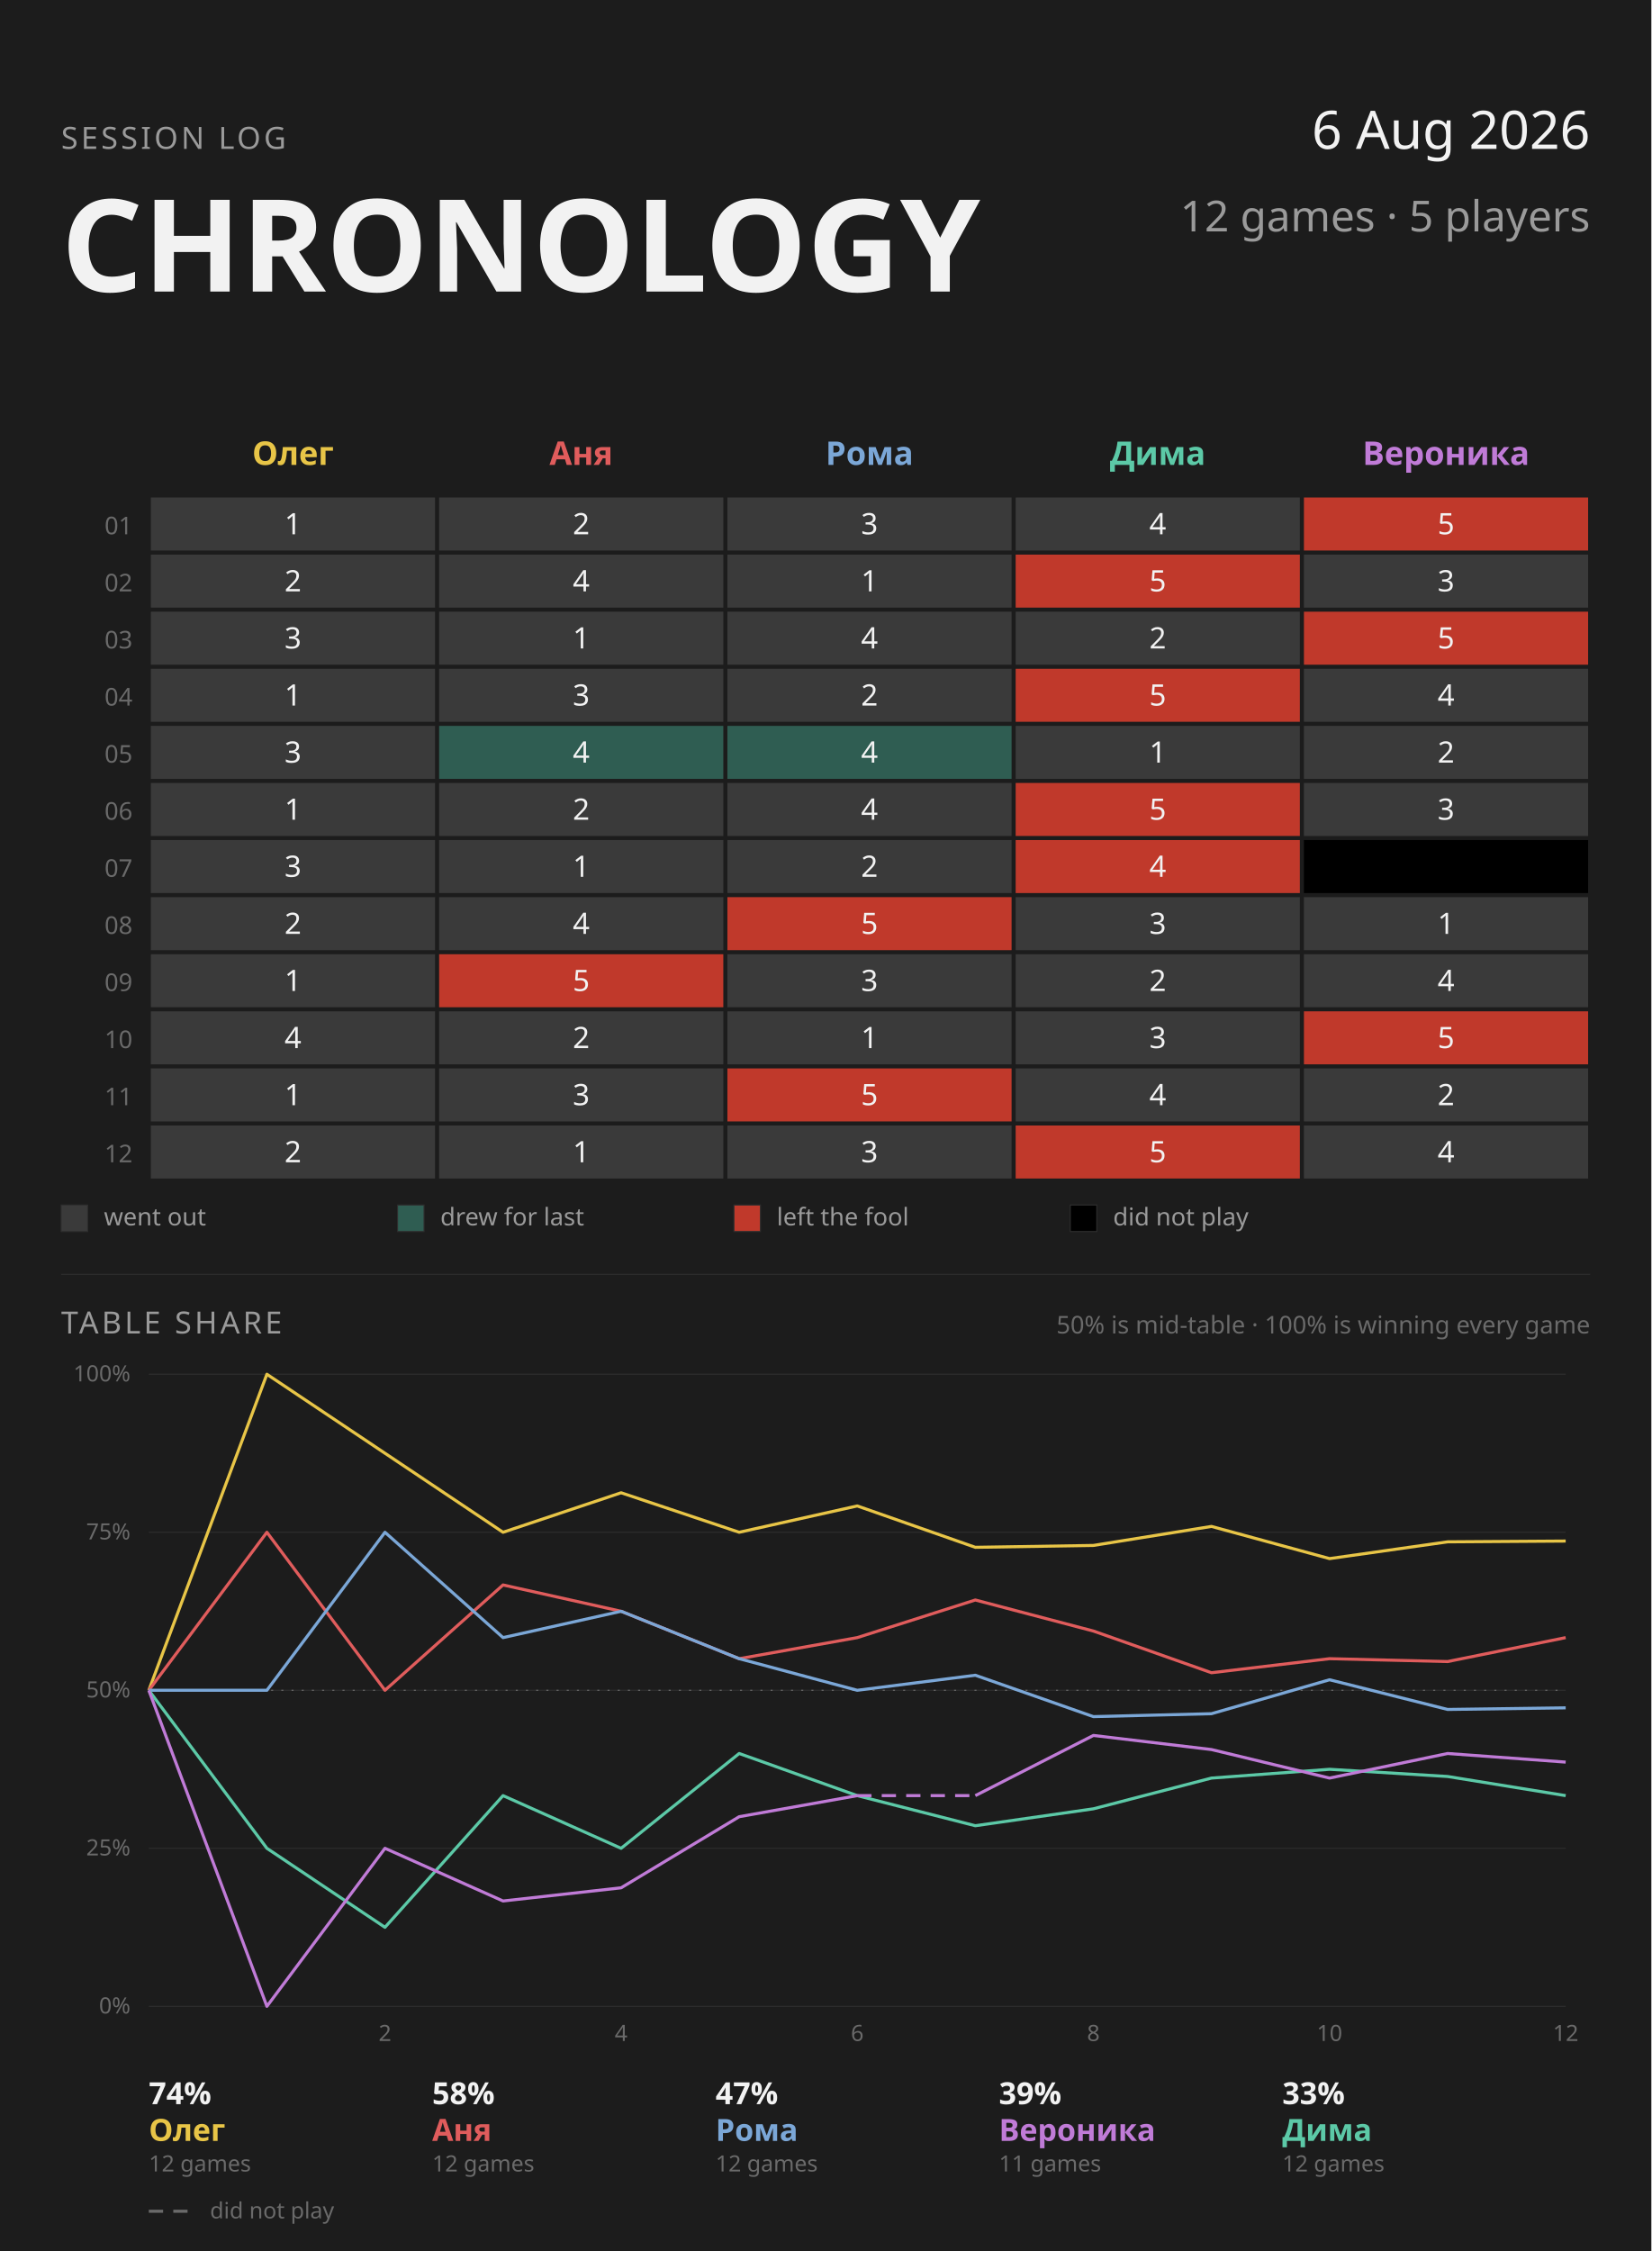
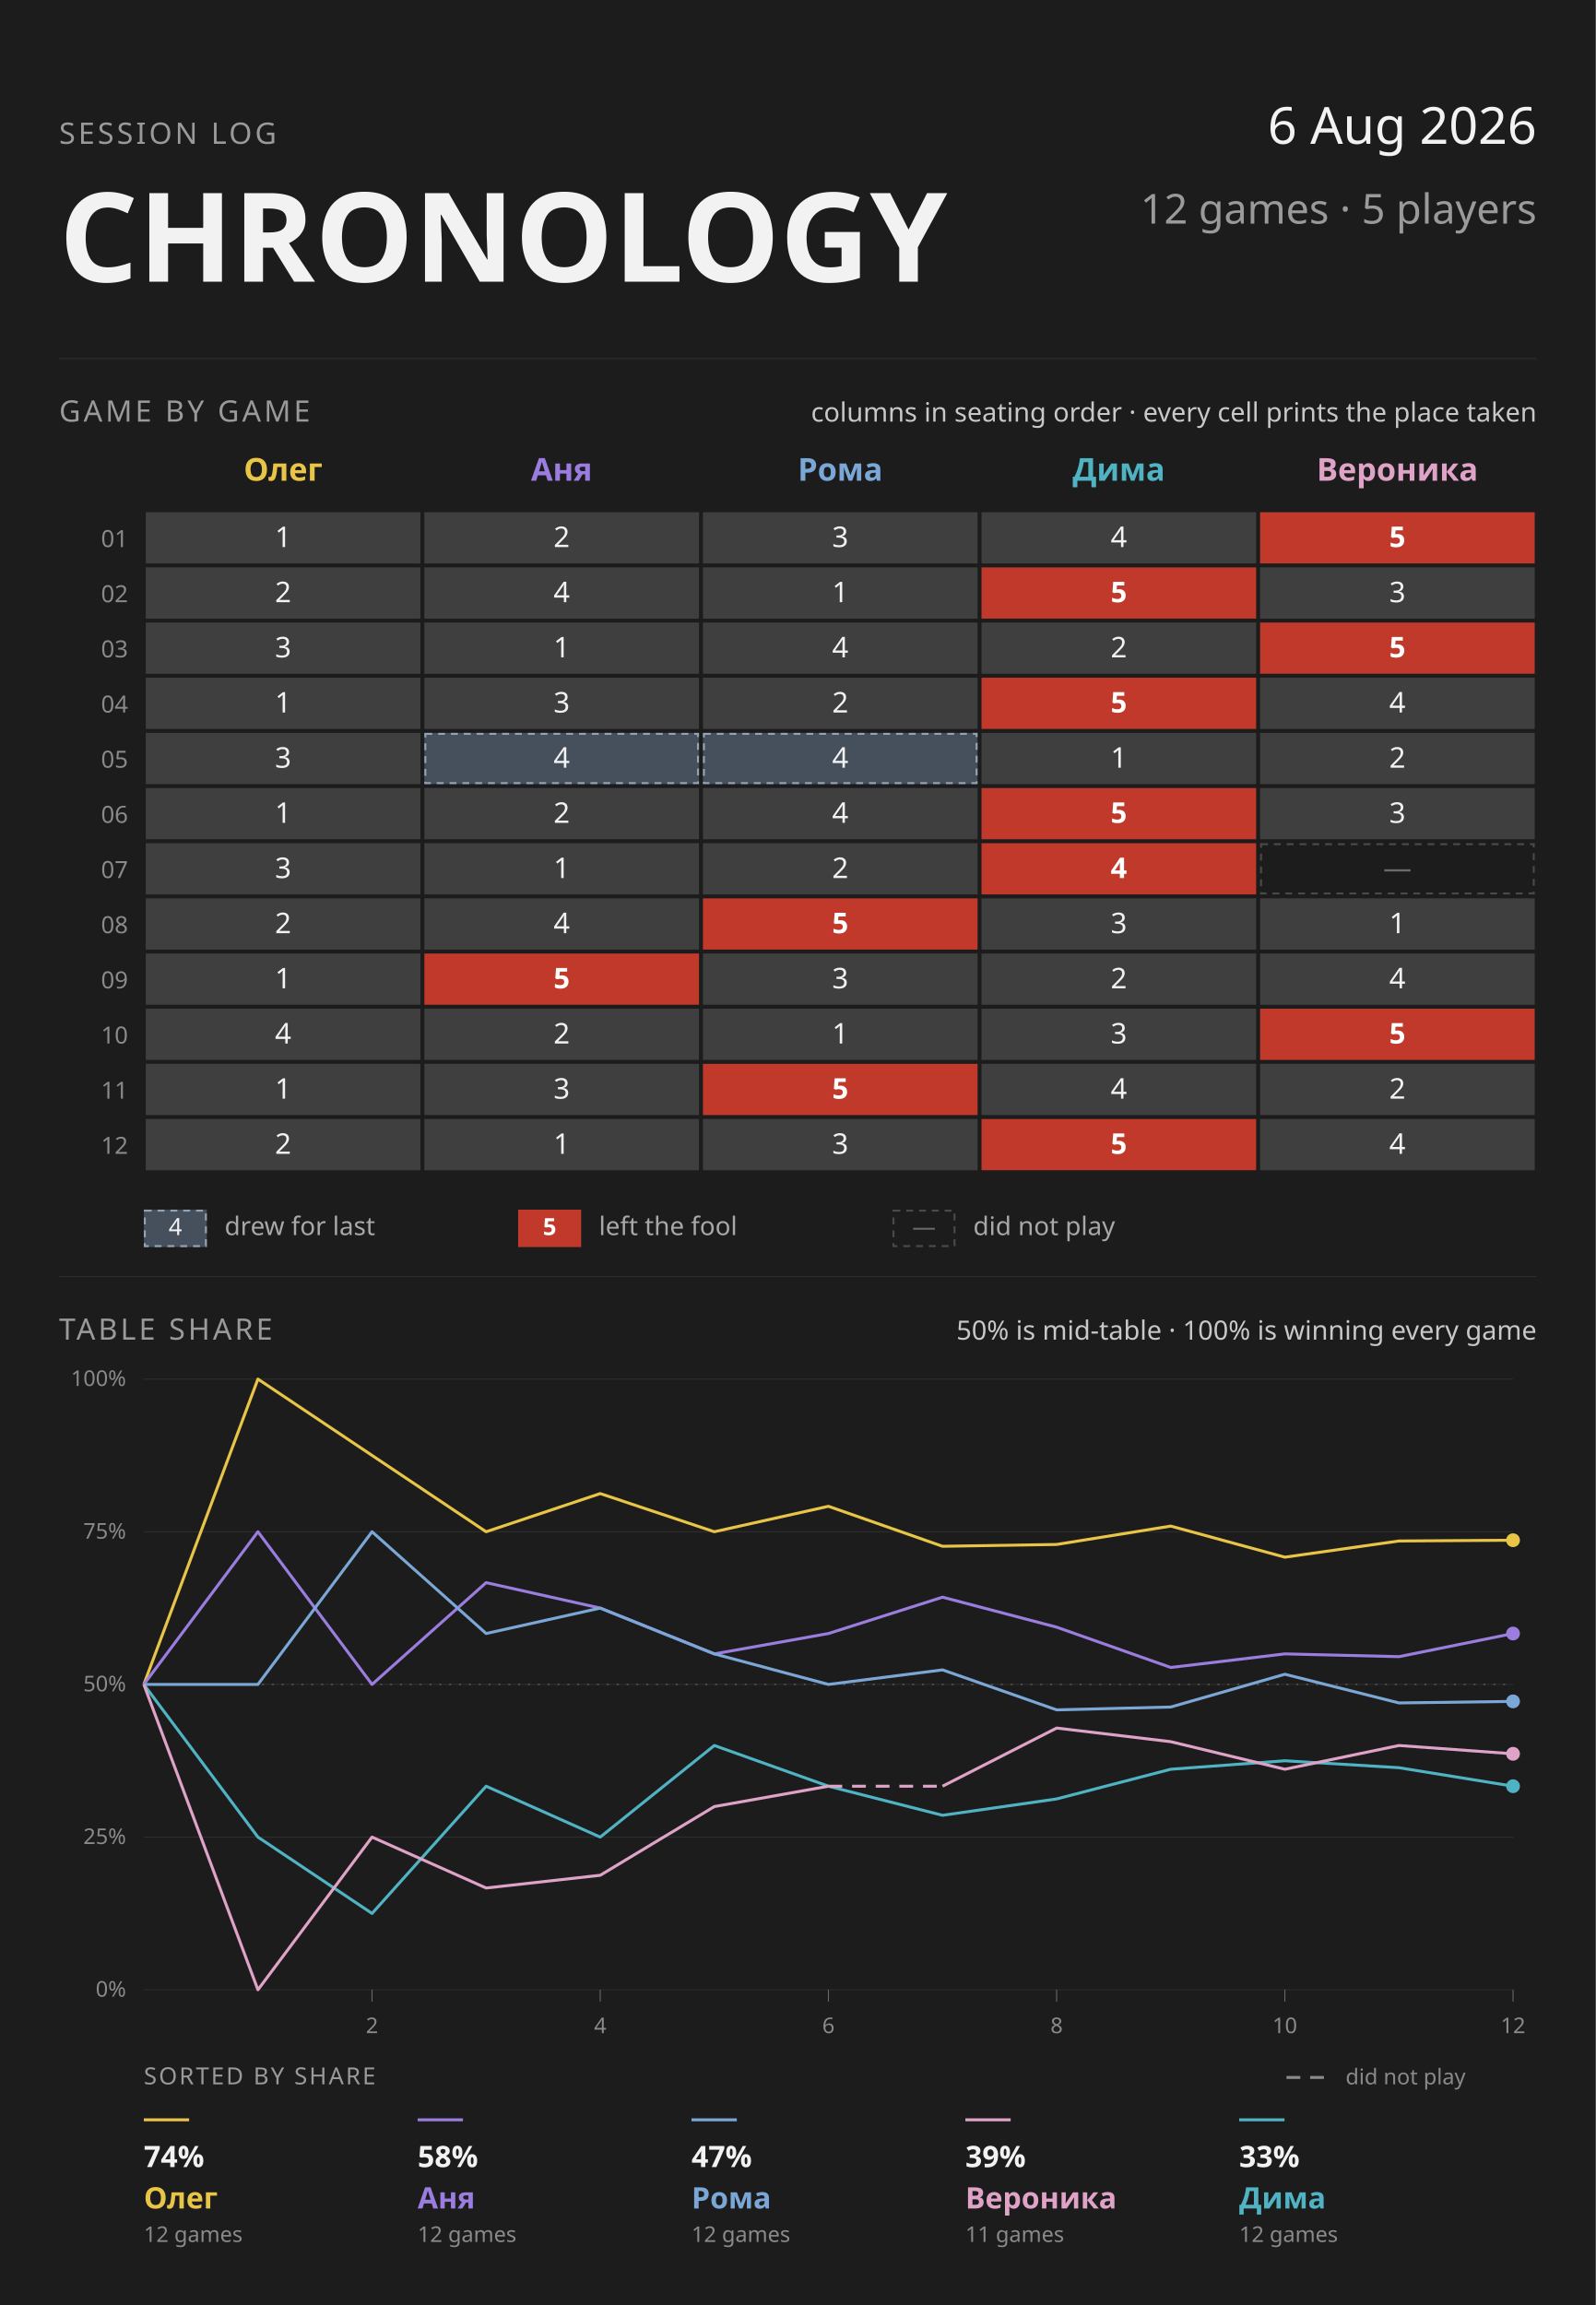
- <svg xmlns="http://www.w3.org/2000/svg" width="1620" height="2208" viewBox="0 0 1620 2208">
-   <rect x="0" y="0" width="1620" height="2208" fill="#1c1c1c" />
+ <svg xmlns="http://www.w3.org/2000/svg" width="1620" height="2340" viewBox="0 0 1620 2340">
+   <rect x="0" y="0" width="1620" height="2340" fill="#1c1c1c" />
  <text x="60" y="146" fill="#9a9a9a" font-family="Noto Sans" font-size="30" letter-spacing="3">SESSION LOG</text>
  <text x="60" y="286" fill="#f2f2f2" font-family="Noto Sans" font-weight="bold" font-size="126">CHRONOLOGY</text>
  <text x="1560" y="146" fill="#f2f2f2" font-family="Noto Sans" font-size="52" text-anchor="end">6 Aug 2026</text>
  <text x="1560" y="227" fill="#9a9a9a" font-family="Noto Sans" font-size="42" text-anchor="end">12 games · 5 players</text>
-   <text x="287.4" y="456" fill="#e8c547" font-family="Noto Sans" font-weight="bold" font-size="32" text-anchor="middle">Олег</text>
-   <text x="570.2" y="456" fill="#e05c5c" font-family="Noto Sans" font-weight="bold" font-size="32" text-anchor="middle">Аня</text>
-   <text x="853" y="456" fill="#7ba7d7" font-family="Noto Sans" font-weight="bold" font-size="32" text-anchor="middle">Рома</text>
-   <text x="1135.8" y="456" fill="#5cc9a7" font-family="Noto Sans" font-weight="bold" font-size="32" text-anchor="middle">Дима</text>
-   <text x="1418.6" y="456" fill="#c07bd7" font-family="Noto Sans" font-weight="bold" font-size="32" text-anchor="middle">Вероника</text>
-   <text x="130" y="524.08" fill="#6a6a6a" font-family="Noto Sans" font-size="24" text-anchor="end">01</text>
-   <rect x="148" y="488" width="278.8" height="52" fill="#3a3a3a" />
-   <text x="287.4" y="524.08" fill="#f2f2f2" font-family="Noto Sans" font-size="29" text-anchor="middle">1</text>
-   <rect x="430.8" y="488" width="278.8" height="52" fill="#3a3a3a" />
-   <text x="570.2" y="524.08" fill="#f2f2f2" font-family="Noto Sans" font-size="29" text-anchor="middle">2</text>
-   <rect x="713.6" y="488" width="278.8" height="52" fill="#3a3a3a" />
-   <text x="853" y="524.08" fill="#f2f2f2" font-family="Noto Sans" font-size="29" text-anchor="middle">3</text>
-   <rect x="996.4" y="488" width="278.8" height="52" fill="#3a3a3a" />
-   <text x="1135.8" y="524.08" fill="#f2f2f2" font-family="Noto Sans" font-size="29" text-anchor="middle">4</text>
-   <rect x="1279.2" y="488" width="278.8" height="52" fill="#c0392b" />
-   <text x="1418.6" y="524.08" fill="#f2f2f2" font-family="Noto Sans" font-size="29" text-anchor="middle">5</text>
-   <text x="130" y="580.08" fill="#6a6a6a" font-family="Noto Sans" font-size="24" text-anchor="end">02</text>
-   <rect x="148" y="544" width="278.8" height="52" fill="#3a3a3a" />
-   <text x="287.4" y="580.08" fill="#f2f2f2" font-family="Noto Sans" font-size="29" text-anchor="middle">2</text>
-   <rect x="430.8" y="544" width="278.8" height="52" fill="#3a3a3a" />
-   <text x="570.2" y="580.08" fill="#f2f2f2" font-family="Noto Sans" font-size="29" text-anchor="middle">4</text>
-   <rect x="713.6" y="544" width="278.8" height="52" fill="#3a3a3a" />
-   <text x="853" y="580.08" fill="#f2f2f2" font-family="Noto Sans" font-size="29" text-anchor="middle">1</text>
-   <rect x="996.4" y="544" width="278.8" height="52" fill="#c0392b" />
-   <text x="1135.8" y="580.08" fill="#f2f2f2" font-family="Noto Sans" font-size="29" text-anchor="middle">5</text>
-   <rect x="1279.2" y="544" width="278.8" height="52" fill="#3a3a3a" />
-   <text x="1418.6" y="580.08" fill="#f2f2f2" font-family="Noto Sans" font-size="29" text-anchor="middle">3</text>
-   <text x="130" y="636.08" fill="#6a6a6a" font-family="Noto Sans" font-size="24" text-anchor="end">03</text>
-   <rect x="148" y="600" width="278.8" height="52" fill="#3a3a3a" />
-   <text x="287.4" y="636.08" fill="#f2f2f2" font-family="Noto Sans" font-size="29" text-anchor="middle">3</text>
-   <rect x="430.8" y="600" width="278.8" height="52" fill="#3a3a3a" />
-   <text x="570.2" y="636.08" fill="#f2f2f2" font-family="Noto Sans" font-size="29" text-anchor="middle">1</text>
-   <rect x="713.6" y="600" width="278.8" height="52" fill="#3a3a3a" />
-   <text x="853" y="636.08" fill="#f2f2f2" font-family="Noto Sans" font-size="29" text-anchor="middle">4</text>
-   <rect x="996.4" y="600" width="278.8" height="52" fill="#3a3a3a" />
-   <text x="1135.8" y="636.08" fill="#f2f2f2" font-family="Noto Sans" font-size="29" text-anchor="middle">2</text>
-   <rect x="1279.2" y="600" width="278.8" height="52" fill="#c0392b" />
-   <text x="1418.6" y="636.08" fill="#f2f2f2" font-family="Noto Sans" font-size="29" text-anchor="middle">5</text>
-   <text x="130" y="692.08" fill="#6a6a6a" font-family="Noto Sans" font-size="24" text-anchor="end">04</text>
-   <rect x="148" y="656" width="278.8" height="52" fill="#3a3a3a" />
-   <text x="287.4" y="692.08" fill="#f2f2f2" font-family="Noto Sans" font-size="29" text-anchor="middle">1</text>
-   <rect x="430.8" y="656" width="278.8" height="52" fill="#3a3a3a" />
-   <text x="570.2" y="692.08" fill="#f2f2f2" font-family="Noto Sans" font-size="29" text-anchor="middle">3</text>
-   <rect x="713.6" y="656" width="278.8" height="52" fill="#3a3a3a" />
-   <text x="853" y="692.08" fill="#f2f2f2" font-family="Noto Sans" font-size="29" text-anchor="middle">2</text>
-   <rect x="996.4" y="656" width="278.8" height="52" fill="#c0392b" />
-   <text x="1135.8" y="692.08" fill="#f2f2f2" font-family="Noto Sans" font-size="29" text-anchor="middle">5</text>
-   <rect x="1279.2" y="656" width="278.8" height="52" fill="#3a3a3a" />
-   <text x="1418.6" y="692.08" fill="#f2f2f2" font-family="Noto Sans" font-size="29" text-anchor="middle">4</text>
-   <text x="130" y="748.08" fill="#6a6a6a" font-family="Noto Sans" font-size="24" text-anchor="end">05</text>
-   <rect x="148" y="712" width="278.8" height="52" fill="#3a3a3a" />
-   <text x="287.4" y="748.08" fill="#f2f2f2" font-family="Noto Sans" font-size="29" text-anchor="middle">3</text>
-   <rect x="430.8" y="712" width="278.8" height="52" fill="#2f5d52" />
-   <text x="570.2" y="748.08" fill="#f2f2f2" font-family="Noto Sans" font-size="29" text-anchor="middle">4</text>
-   <rect x="713.6" y="712" width="278.8" height="52" fill="#2f5d52" />
-   <text x="853" y="748.08" fill="#f2f2f2" font-family="Noto Sans" font-size="29" text-anchor="middle">4</text>
-   <rect x="996.4" y="712" width="278.8" height="52" fill="#3a3a3a" />
-   <text x="1135.8" y="748.08" fill="#f2f2f2" font-family="Noto Sans" font-size="29" text-anchor="middle">1</text>
-   <rect x="1279.2" y="712" width="278.8" height="52" fill="#3a3a3a" />
-   <text x="1418.6" y="748.08" fill="#f2f2f2" font-family="Noto Sans" font-size="29" text-anchor="middle">2</text>
-   <text x="130" y="804.08" fill="#6a6a6a" font-family="Noto Sans" font-size="24" text-anchor="end">06</text>
-   <rect x="148" y="768" width="278.8" height="52" fill="#3a3a3a" />
-   <text x="287.4" y="804.08" fill="#f2f2f2" font-family="Noto Sans" font-size="29" text-anchor="middle">1</text>
-   <rect x="430.8" y="768" width="278.8" height="52" fill="#3a3a3a" />
-   <text x="570.2" y="804.08" fill="#f2f2f2" font-family="Noto Sans" font-size="29" text-anchor="middle">2</text>
-   <rect x="713.6" y="768" width="278.8" height="52" fill="#3a3a3a" />
-   <text x="853" y="804.08" fill="#f2f2f2" font-family="Noto Sans" font-size="29" text-anchor="middle">4</text>
-   <rect x="996.4" y="768" width="278.8" height="52" fill="#c0392b" />
-   <text x="1135.8" y="804.08" fill="#f2f2f2" font-family="Noto Sans" font-size="29" text-anchor="middle">5</text>
-   <rect x="1279.2" y="768" width="278.8" height="52" fill="#3a3a3a" />
-   <text x="1418.6" y="804.08" fill="#f2f2f2" font-family="Noto Sans" font-size="29" text-anchor="middle">3</text>
-   <text x="130" y="860.08" fill="#6a6a6a" font-family="Noto Sans" font-size="24" text-anchor="end">07</text>
-   <rect x="148" y="824" width="278.8" height="52" fill="#3a3a3a" />
-   <text x="287.4" y="860.08" fill="#f2f2f2" font-family="Noto Sans" font-size="29" text-anchor="middle">3</text>
-   <rect x="430.8" y="824" width="278.8" height="52" fill="#3a3a3a" />
-   <text x="570.2" y="860.08" fill="#f2f2f2" font-family="Noto Sans" font-size="29" text-anchor="middle">1</text>
-   <rect x="713.6" y="824" width="278.8" height="52" fill="#3a3a3a" />
-   <text x="853" y="860.08" fill="#f2f2f2" font-family="Noto Sans" font-size="29" text-anchor="middle">2</text>
-   <rect x="996.4" y="824" width="278.8" height="52" fill="#c0392b" />
-   <text x="1135.8" y="860.08" fill="#f2f2f2" font-family="Noto Sans" font-size="29" text-anchor="middle">4</text>
-   <rect x="1279.2" y="824" width="278.8" height="52" fill="#000000" />
-   <text x="130" y="916.08" fill="#6a6a6a" font-family="Noto Sans" font-size="24" text-anchor="end">08</text>
-   <rect x="148" y="880" width="278.8" height="52" fill="#3a3a3a" />
-   <text x="287.4" y="916.08" fill="#f2f2f2" font-family="Noto Sans" font-size="29" text-anchor="middle">2</text>
-   <rect x="430.8" y="880" width="278.8" height="52" fill="#3a3a3a" />
-   <text x="570.2" y="916.08" fill="#f2f2f2" font-family="Noto Sans" font-size="29" text-anchor="middle">4</text>
-   <rect x="713.6" y="880" width="278.8" height="52" fill="#c0392b" />
-   <text x="853" y="916.08" fill="#f2f2f2" font-family="Noto Sans" font-size="29" text-anchor="middle">5</text>
-   <rect x="996.4" y="880" width="278.8" height="52" fill="#3a3a3a" />
-   <text x="1135.8" y="916.08" fill="#f2f2f2" font-family="Noto Sans" font-size="29" text-anchor="middle">3</text>
-   <rect x="1279.2" y="880" width="278.8" height="52" fill="#3a3a3a" />
-   <text x="1418.6" y="916.08" fill="#f2f2f2" font-family="Noto Sans" font-size="29" text-anchor="middle">1</text>
-   <text x="130" y="972.08" fill="#6a6a6a" font-family="Noto Sans" font-size="24" text-anchor="end">09</text>
-   <rect x="148" y="936" width="278.8" height="52" fill="#3a3a3a" />
-   <text x="287.4" y="972.08" fill="#f2f2f2" font-family="Noto Sans" font-size="29" text-anchor="middle">1</text>
-   <rect x="430.8" y="936" width="278.8" height="52" fill="#c0392b" />
-   <text x="570.2" y="972.08" fill="#f2f2f2" font-family="Noto Sans" font-size="29" text-anchor="middle">5</text>
-   <rect x="713.6" y="936" width="278.8" height="52" fill="#3a3a3a" />
-   <text x="853" y="972.08" fill="#f2f2f2" font-family="Noto Sans" font-size="29" text-anchor="middle">3</text>
-   <rect x="996.4" y="936" width="278.8" height="52" fill="#3a3a3a" />
-   <text x="1135.8" y="972.08" fill="#f2f2f2" font-family="Noto Sans" font-size="29" text-anchor="middle">2</text>
-   <rect x="1279.2" y="936" width="278.8" height="52" fill="#3a3a3a" />
-   <text x="1418.6" y="972.08" fill="#f2f2f2" font-family="Noto Sans" font-size="29" text-anchor="middle">4</text>
-   <text x="130" y="1028.08" fill="#6a6a6a" font-family="Noto Sans" font-size="24" text-anchor="end">10</text>
-   <rect x="148" y="992" width="278.8" height="52" fill="#3a3a3a" />
-   <text x="287.4" y="1028.08" fill="#f2f2f2" font-family="Noto Sans" font-size="29" text-anchor="middle">4</text>
-   <rect x="430.8" y="992" width="278.8" height="52" fill="#3a3a3a" />
-   <text x="570.2" y="1028.08" fill="#f2f2f2" font-family="Noto Sans" font-size="29" text-anchor="middle">2</text>
-   <rect x="713.6" y="992" width="278.8" height="52" fill="#3a3a3a" />
-   <text x="853" y="1028.08" fill="#f2f2f2" font-family="Noto Sans" font-size="29" text-anchor="middle">1</text>
-   <rect x="996.4" y="992" width="278.8" height="52" fill="#3a3a3a" />
-   <text x="1135.8" y="1028.08" fill="#f2f2f2" font-family="Noto Sans" font-size="29" text-anchor="middle">3</text>
-   <rect x="1279.2" y="992" width="278.8" height="52" fill="#c0392b" />
-   <text x="1418.6" y="1028.08" fill="#f2f2f2" font-family="Noto Sans" font-size="29" text-anchor="middle">5</text>
-   <text x="130" y="1084.08" fill="#6a6a6a" font-family="Noto Sans" font-size="24" text-anchor="end">11</text>
-   <rect x="148" y="1048" width="278.8" height="52" fill="#3a3a3a" />
-   <text x="287.4" y="1084.08" fill="#f2f2f2" font-family="Noto Sans" font-size="29" text-anchor="middle">1</text>
-   <rect x="430.8" y="1048" width="278.8" height="52" fill="#3a3a3a" />
-   <text x="570.2" y="1084.08" fill="#f2f2f2" font-family="Noto Sans" font-size="29" text-anchor="middle">3</text>
-   <rect x="713.6" y="1048" width="278.8" height="52" fill="#c0392b" />
-   <text x="853" y="1084.08" fill="#f2f2f2" font-family="Noto Sans" font-size="29" text-anchor="middle">5</text>
-   <rect x="996.4" y="1048" width="278.8" height="52" fill="#3a3a3a" />
-   <text x="1135.8" y="1084.08" fill="#f2f2f2" font-family="Noto Sans" font-size="29" text-anchor="middle">4</text>
-   <rect x="1279.2" y="1048" width="278.8" height="52" fill="#3a3a3a" />
-   <text x="1418.6" y="1084.08" fill="#f2f2f2" font-family="Noto Sans" font-size="29" text-anchor="middle">2</text>
-   <text x="130" y="1140.08" fill="#6a6a6a" font-family="Noto Sans" font-size="24" text-anchor="end">12</text>
-   <rect x="148" y="1104" width="278.8" height="52" fill="#3a3a3a" />
-   <text x="287.4" y="1140.08" fill="#f2f2f2" font-family="Noto Sans" font-size="29" text-anchor="middle">2</text>
-   <rect x="430.8" y="1104" width="278.8" height="52" fill="#3a3a3a" />
-   <text x="570.2" y="1140.08" fill="#f2f2f2" font-family="Noto Sans" font-size="29" text-anchor="middle">1</text>
-   <rect x="713.6" y="1104" width="278.8" height="52" fill="#3a3a3a" />
-   <text x="853" y="1140.08" fill="#f2f2f2" font-family="Noto Sans" font-size="29" text-anchor="middle">3</text>
-   <rect x="996.4" y="1104" width="278.8" height="52" fill="#c0392b" />
-   <text x="1135.8" y="1140.08" fill="#f2f2f2" font-family="Noto Sans" font-size="29" text-anchor="middle">5</text>
-   <rect x="1279.2" y="1104" width="278.8" height="52" fill="#3a3a3a" />
-   <text x="1418.6" y="1140.08" fill="#f2f2f2" font-family="Noto Sans" font-size="29" text-anchor="middle">4</text>
-   <rect x="60" y="1182" width="26" height="26" fill="#3a3a3a" stroke="#2e2e2e" stroke-width="1" />
-   <text x="102" y="1202" fill="#9a9a9a" font-family="Noto Sans" font-size="24">went out</text>
-   <rect x="390" y="1182" width="26" height="26" fill="#2f5d52" stroke="#2e2e2e" stroke-width="1" />
-   <text x="432" y="1202" fill="#9a9a9a" font-family="Noto Sans" font-size="24">drew for last</text>
-   <rect x="720" y="1182" width="26" height="26" fill="#c0392b" stroke="#2e2e2e" stroke-width="1" />
-   <text x="762" y="1202" fill="#9a9a9a" font-family="Noto Sans" font-size="24">left the fool</text>
-   <rect x="1050" y="1182" width="26" height="26" fill="#000000" stroke="#2e2e2e" stroke-width="1" />
-   <text x="1092" y="1202" fill="#9a9a9a" font-family="Noto Sans" font-size="24">did not play</text>
-   <line x1="60" y1="1250" x2="1560" y2="1250" stroke="#2e2e2e" stroke-width="1" />
-   <text x="60" y="1308" fill="#9a9a9a" font-family="Noto Sans" font-size="30" letter-spacing="3">TABLE SHARE</text>
-   <text x="1560" y="1308" fill="#6a6a6a" font-family="Noto Sans" font-size="24" text-anchor="end">50% is mid-table · 100% is winning every game</text>
-   <line x1="146" y1="1968" x2="1536" y2="1968" stroke="#2e2e2e" stroke-width="1" />
-   <text x="128" y="1975" fill="#6a6a6a" font-family="Noto Sans" font-size="22" text-anchor="end">0%</text>
-   <line x1="146" y1="1813" x2="1536" y2="1813" stroke="#2e2e2e" stroke-width="1" />
-   <text x="128" y="1820" fill="#6a6a6a" font-family="Noto Sans" font-size="22" text-anchor="end">25%</text>
-   <line x1="146" y1="1658" x2="1536" y2="1658" stroke="#2e2e2e" stroke-width="1" />
-   <text x="128" y="1665" fill="#6a6a6a" font-family="Noto Sans" font-size="22" text-anchor="end">50%</text>
-   <line x1="146" y1="1503" x2="1536" y2="1503" stroke="#2e2e2e" stroke-width="1" />
-   <text x="128" y="1510" fill="#6a6a6a" font-family="Noto Sans" font-size="22" text-anchor="end">75%</text>
-   <line x1="146" y1="1348" x2="1536" y2="1348" stroke="#2e2e2e" stroke-width="1" />
-   <text x="128" y="1355" fill="#6a6a6a" font-family="Noto Sans" font-size="22" text-anchor="end">100%</text>
-   <line x1="146" y1="1658" x2="1536" y2="1658" stroke="#6a6a6a" stroke-width="1" stroke-dasharray="2 8" />
-   <text x="377.67" y="2002" fill="#6a6a6a" font-family="Noto Sans" font-size="22" text-anchor="middle">2</text>
-   <text x="609.33" y="2002" fill="#6a6a6a" font-family="Noto Sans" font-size="22" text-anchor="middle">4</text>
-   <text x="841" y="2002" fill="#6a6a6a" font-family="Noto Sans" font-size="22" text-anchor="middle">6</text>
-   <text x="1072.67" y="2002" fill="#6a6a6a" font-family="Noto Sans" font-size="22" text-anchor="middle">8</text>
-   <text x="1304.33" y="2002" fill="#6a6a6a" font-family="Noto Sans" font-size="22" text-anchor="middle">10</text>
-   <text x="1536" y="2002" fill="#6a6a6a" font-family="Noto Sans" font-size="22" text-anchor="middle">12</text>
-   <path d="M146 1658 L261.83 1348 L377.67 1425.5 L493.5 1503 L609.33 1464.25 L725.17 1503 L841 1477.17 L956.83 1517.76 L1072.67 1515.92 L1188.5 1497.26 L1304.33 1528.83 L1420.17 1512.39 L1536 1511.61" fill="none" stroke="#e8c547" stroke-width="3" stroke-linejoin="round" stroke-dasharray="none" />
-   <path d="M146 1658 L261.83 1503 L377.67 1658 L493.5 1554.67 L609.33 1580.5 L725.17 1627 L841 1606.33 L956.83 1569.43 L1072.67 1599.88 L1188.5 1640.78 L1304.33 1627 L1420.17 1629.82 L1536 1606.33" fill="none" stroke="#e05c5c" stroke-width="3" stroke-linejoin="round" stroke-dasharray="none" />
-   <path d="M146 1658 L261.83 1658 L377.67 1503 L493.5 1606.33 L609.33 1580.5 L725.17 1627 L841 1658 L956.83 1643.24 L1072.67 1683.83 L1188.5 1680.96 L1304.33 1647.67 L1420.17 1676.79 L1536 1675.22" fill="none" stroke="#7ba7d7" stroke-width="3" stroke-linejoin="round" stroke-dasharray="none" />
-   <path d="M146 1658 L261.83 1813 L377.67 1890.5 L493.5 1761.33 L609.33 1813 L725.17 1720 L841 1761.33 L956.83 1790.86 L1072.67 1774.25 L1188.5 1744.11 L1304.33 1735.5 L1420.17 1742.55 L1536 1761.33" fill="none" stroke="#5cc9a7" stroke-width="3" stroke-linejoin="round" stroke-dasharray="none" />
-   <path d="M146 1658 L261.83 1968 L377.67 1813 L493.5 1864.67 L609.33 1851.75 L725.17 1782 L841 1761.33" fill="none" stroke="#c07bd7" stroke-width="3" stroke-linejoin="round" stroke-dasharray="none" />
-   <path d="M841 1761.33 L956.83 1761.33" fill="none" stroke="#c07bd7" stroke-width="3" stroke-linejoin="round" stroke-dasharray="14 10" />
-   <path d="M956.83 1761.33 L1072.67 1702.29 L1188.5 1716.13 L1304.33 1744.11 L1420.17 1720 L1536 1728.45" fill="none" stroke="#c07bd7" stroke-width="3" stroke-linejoin="round" stroke-dasharray="none" />
-   <text x="146" y="2064" fill="#f2f2f2" font-family="Noto Sans" font-weight="bold" font-size="30">74%</text>
-   <text x="146" y="2100" fill="#e8c547" font-family="Noto Sans" font-weight="bold" font-size="30">Олег</text>
-   <text x="146" y="2130" fill="#6a6a6a" font-family="Noto Sans" font-size="22">12 games</text>
-   <text x="424" y="2064" fill="#f2f2f2" font-family="Noto Sans" font-weight="bold" font-size="30">58%</text>
-   <text x="424" y="2100" fill="#e05c5c" font-family="Noto Sans" font-weight="bold" font-size="30">Аня</text>
-   <text x="424" y="2130" fill="#6a6a6a" font-family="Noto Sans" font-size="22">12 games</text>
-   <text x="702" y="2064" fill="#f2f2f2" font-family="Noto Sans" font-weight="bold" font-size="30">47%</text>
-   <text x="702" y="2100" fill="#7ba7d7" font-family="Noto Sans" font-weight="bold" font-size="30">Рома</text>
-   <text x="702" y="2130" fill="#6a6a6a" font-family="Noto Sans" font-size="22">12 games</text>
-   <text x="980" y="2064" fill="#f2f2f2" font-family="Noto Sans" font-weight="bold" font-size="30">39%</text>
-   <text x="980" y="2100" fill="#c07bd7" font-family="Noto Sans" font-weight="bold" font-size="30">Вероника</text>
-   <text x="980" y="2130" fill="#6a6a6a" font-family="Noto Sans" font-size="22">11 games</text>
-   <text x="1258" y="2064" fill="#f2f2f2" font-family="Noto Sans" font-weight="bold" font-size="30">33%</text>
-   <text x="1258" y="2100" fill="#5cc9a7" font-family="Noto Sans" font-weight="bold" font-size="30">Дима</text>
-   <text x="1258" y="2130" fill="#6a6a6a" font-family="Noto Sans" font-size="22">12 games</text>
-   <line x1="146" y1="2169" x2="192" y2="2169" stroke="#6a6a6a" stroke-width="3" stroke-dasharray="14 10" />
-   <text x="206" y="2176" fill="#6a6a6a" font-family="Noto Sans" font-size="22">did not play</text>
+   <line x1="60" y1="364" x2="1560" y2="364" stroke="#2e2e2e" stroke-width="1" />
+   <text x="60" y="428" fill="#9a9a9a" font-family="Noto Sans" font-size="30" letter-spacing="3">GAME BY GAME</text>
+   <text x="1560" y="428" fill="#c8c8c8" font-family="Noto Sans" font-size="27" text-anchor="end">columns in seating order · every cell prints the place taken</text>
+   <text x="287.4" y="488" fill="#e8c547" font-family="Noto Sans" font-weight="bold" font-size="32" text-anchor="middle">Олег</text>
+   <text x="570.2" y="488" fill="#9b7de0" font-family="Noto Sans" font-weight="bold" font-size="32" text-anchor="middle">Аня</text>
+   <text x="853" y="488" fill="#7ba7d7" font-family="Noto Sans" font-weight="bold" font-size="32" text-anchor="middle">Рома</text>
+   <text x="1135.8" y="488" fill="#4fb3c4" font-family="Noto Sans" font-weight="bold" font-size="32" text-anchor="middle">Дима</text>
+   <text x="1418.6" y="488" fill="#e0a3c8" font-family="Noto Sans" font-weight="bold" font-size="32" text-anchor="middle">Вероника</text>
+   <text x="130" y="555.36" fill="#8a8a8a" font-family="Noto Sans" font-size="24" text-anchor="end">01</text>
+   <rect x="148" y="520" width="278.8" height="52" fill="#3f3f3f" />
+   <text x="287.4" y="555.36" fill="#f2f2f2" font-family="Noto Sans" font-size="29" text-anchor="middle">1</text>
+   <rect x="430.8" y="520" width="278.8" height="52" fill="#3f3f3f" />
+   <text x="570.2" y="555.36" fill="#f2f2f2" font-family="Noto Sans" font-size="29" text-anchor="middle">2</text>
+   <rect x="713.6" y="520" width="278.8" height="52" fill="#3f3f3f" />
+   <text x="853" y="555.36" fill="#f2f2f2" font-family="Noto Sans" font-size="29" text-anchor="middle">3</text>
+   <rect x="996.4" y="520" width="278.8" height="52" fill="#3f3f3f" />
+   <text x="1135.8" y="555.36" fill="#f2f2f2" font-family="Noto Sans" font-size="29" text-anchor="middle">4</text>
+   <rect x="1279.2" y="520" width="278.8" height="52" fill="#c0392b" />
+   <text x="1418.6" y="555.36" fill="#ffffff" font-family="Noto Sans" font-size="29" font-weight="bold" text-anchor="middle">5</text>
+   <text x="130" y="611.36" fill="#8a8a8a" font-family="Noto Sans" font-size="24" text-anchor="end">02</text>
+   <rect x="148" y="576" width="278.8" height="52" fill="#3f3f3f" />
+   <text x="287.4" y="611.36" fill="#f2f2f2" font-family="Noto Sans" font-size="29" text-anchor="middle">2</text>
+   <rect x="430.8" y="576" width="278.8" height="52" fill="#3f3f3f" />
+   <text x="570.2" y="611.36" fill="#f2f2f2" font-family="Noto Sans" font-size="29" text-anchor="middle">4</text>
+   <rect x="713.6" y="576" width="278.8" height="52" fill="#3f3f3f" />
+   <text x="853" y="611.36" fill="#f2f2f2" font-family="Noto Sans" font-size="29" text-anchor="middle">1</text>
+   <rect x="996.4" y="576" width="278.8" height="52" fill="#c0392b" />
+   <text x="1135.8" y="611.36" fill="#ffffff" font-family="Noto Sans" font-size="29" font-weight="bold" text-anchor="middle">5</text>
+   <rect x="1279.2" y="576" width="278.8" height="52" fill="#3f3f3f" />
+   <text x="1418.6" y="611.36" fill="#f2f2f2" font-family="Noto Sans" font-size="29" text-anchor="middle">3</text>
+   <text x="130" y="667.36" fill="#8a8a8a" font-family="Noto Sans" font-size="24" text-anchor="end">03</text>
+   <rect x="148" y="632" width="278.8" height="52" fill="#3f3f3f" />
+   <text x="287.4" y="667.36" fill="#f2f2f2" font-family="Noto Sans" font-size="29" text-anchor="middle">3</text>
+   <rect x="430.8" y="632" width="278.8" height="52" fill="#3f3f3f" />
+   <text x="570.2" y="667.36" fill="#f2f2f2" font-family="Noto Sans" font-size="29" text-anchor="middle">1</text>
+   <rect x="713.6" y="632" width="278.8" height="52" fill="#3f3f3f" />
+   <text x="853" y="667.36" fill="#f2f2f2" font-family="Noto Sans" font-size="29" text-anchor="middle">4</text>
+   <rect x="996.4" y="632" width="278.8" height="52" fill="#3f3f3f" />
+   <text x="1135.8" y="667.36" fill="#f2f2f2" font-family="Noto Sans" font-size="29" text-anchor="middle">2</text>
+   <rect x="1279.2" y="632" width="278.8" height="52" fill="#c0392b" />
+   <text x="1418.6" y="667.36" fill="#ffffff" font-family="Noto Sans" font-size="29" font-weight="bold" text-anchor="middle">5</text>
+   <text x="130" y="723.36" fill="#8a8a8a" font-family="Noto Sans" font-size="24" text-anchor="end">04</text>
+   <rect x="148" y="688" width="278.8" height="52" fill="#3f3f3f" />
+   <text x="287.4" y="723.36" fill="#f2f2f2" font-family="Noto Sans" font-size="29" text-anchor="middle">1</text>
+   <rect x="430.8" y="688" width="278.8" height="52" fill="#3f3f3f" />
+   <text x="570.2" y="723.36" fill="#f2f2f2" font-family="Noto Sans" font-size="29" text-anchor="middle">3</text>
+   <rect x="713.6" y="688" width="278.8" height="52" fill="#3f3f3f" />
+   <text x="853" y="723.36" fill="#f2f2f2" font-family="Noto Sans" font-size="29" text-anchor="middle">2</text>
+   <rect x="996.4" y="688" width="278.8" height="52" fill="#c0392b" />
+   <text x="1135.8" y="723.36" fill="#ffffff" font-family="Noto Sans" font-size="29" font-weight="bold" text-anchor="middle">5</text>
+   <rect x="1279.2" y="688" width="278.8" height="52" fill="#3f3f3f" />
+   <text x="1418.6" y="723.36" fill="#f2f2f2" font-family="Noto Sans" font-size="29" text-anchor="middle">4</text>
+   <text x="130" y="779.36" fill="#8a8a8a" font-family="Noto Sans" font-size="24" text-anchor="end">05</text>
+   <rect x="148" y="744" width="278.8" height="52" fill="#3f3f3f" />
+   <text x="287.4" y="779.36" fill="#f2f2f2" font-family="Noto Sans" font-size="29" text-anchor="middle">3</text>
+   <rect x="430.8" y="744" width="278.8" height="52" fill="#46505c" />
+   <rect x="431.8" y="745" width="276.8" height="50" fill="none" stroke="#93a3b3" stroke-width="2" stroke-dasharray="7 6" />
+   <text x="570.2" y="779.36" fill="#f2f2f2" font-family="Noto Sans" font-size="29" text-anchor="middle">4</text>
+   <rect x="713.6" y="744" width="278.8" height="52" fill="#46505c" />
+   <rect x="714.6" y="745" width="276.8" height="50" fill="none" stroke="#93a3b3" stroke-width="2" stroke-dasharray="7 6" />
+   <text x="853" y="779.36" fill="#f2f2f2" font-family="Noto Sans" font-size="29" text-anchor="middle">4</text>
+   <rect x="996.4" y="744" width="278.8" height="52" fill="#3f3f3f" />
+   <text x="1135.8" y="779.36" fill="#f2f2f2" font-family="Noto Sans" font-size="29" text-anchor="middle">1</text>
+   <rect x="1279.2" y="744" width="278.8" height="52" fill="#3f3f3f" />
+   <text x="1418.6" y="779.36" fill="#f2f2f2" font-family="Noto Sans" font-size="29" text-anchor="middle">2</text>
+   <text x="130" y="835.36" fill="#8a8a8a" font-family="Noto Sans" font-size="24" text-anchor="end">06</text>
+   <rect x="148" y="800" width="278.8" height="52" fill="#3f3f3f" />
+   <text x="287.4" y="835.36" fill="#f2f2f2" font-family="Noto Sans" font-size="29" text-anchor="middle">1</text>
+   <rect x="430.8" y="800" width="278.8" height="52" fill="#3f3f3f" />
+   <text x="570.2" y="835.36" fill="#f2f2f2" font-family="Noto Sans" font-size="29" text-anchor="middle">2</text>
+   <rect x="713.6" y="800" width="278.8" height="52" fill="#3f3f3f" />
+   <text x="853" y="835.36" fill="#f2f2f2" font-family="Noto Sans" font-size="29" text-anchor="middle">4</text>
+   <rect x="996.4" y="800" width="278.8" height="52" fill="#c0392b" />
+   <text x="1135.8" y="835.36" fill="#ffffff" font-family="Noto Sans" font-size="29" font-weight="bold" text-anchor="middle">5</text>
+   <rect x="1279.2" y="800" width="278.8" height="52" fill="#3f3f3f" />
+   <text x="1418.6" y="835.36" fill="#f2f2f2" font-family="Noto Sans" font-size="29" text-anchor="middle">3</text>
+   <text x="130" y="891.36" fill="#8a8a8a" font-family="Noto Sans" font-size="24" text-anchor="end">07</text>
+   <rect x="148" y="856" width="278.8" height="52" fill="#3f3f3f" />
+   <text x="287.4" y="891.36" fill="#f2f2f2" font-family="Noto Sans" font-size="29" text-anchor="middle">3</text>
+   <rect x="430.8" y="856" width="278.8" height="52" fill="#3f3f3f" />
+   <text x="570.2" y="891.36" fill="#f2f2f2" font-family="Noto Sans" font-size="29" text-anchor="middle">1</text>
+   <rect x="713.6" y="856" width="278.8" height="52" fill="#3f3f3f" />
+   <text x="853" y="891.36" fill="#f2f2f2" font-family="Noto Sans" font-size="29" text-anchor="middle">2</text>
+   <rect x="996.4" y="856" width="278.8" height="52" fill="#c0392b" />
+   <text x="1135.8" y="891.36" fill="#ffffff" font-family="Noto Sans" font-size="29" font-weight="bold" text-anchor="middle">4</text>
+   <rect x="1279.2" y="856" width="278.8" height="52" fill="#1c1c1c" />
+   <rect x="1280.2" y="857" width="276.8" height="50" fill="none" stroke="#4a4a4a" stroke-width="2" stroke-dasharray="7 6" />
+   <text x="1418.6" y="891.36" fill="#6a6a6a" font-family="Noto Sans" font-size="29" text-anchor="middle">—</text>
+   <text x="130" y="947.36" fill="#8a8a8a" font-family="Noto Sans" font-size="24" text-anchor="end">08</text>
+   <rect x="148" y="912" width="278.8" height="52" fill="#3f3f3f" />
+   <text x="287.4" y="947.36" fill="#f2f2f2" font-family="Noto Sans" font-size="29" text-anchor="middle">2</text>
+   <rect x="430.8" y="912" width="278.8" height="52" fill="#3f3f3f" />
+   <text x="570.2" y="947.36" fill="#f2f2f2" font-family="Noto Sans" font-size="29" text-anchor="middle">4</text>
+   <rect x="713.6" y="912" width="278.8" height="52" fill="#c0392b" />
+   <text x="853" y="947.36" fill="#ffffff" font-family="Noto Sans" font-size="29" font-weight="bold" text-anchor="middle">5</text>
+   <rect x="996.4" y="912" width="278.8" height="52" fill="#3f3f3f" />
+   <text x="1135.8" y="947.36" fill="#f2f2f2" font-family="Noto Sans" font-size="29" text-anchor="middle">3</text>
+   <rect x="1279.2" y="912" width="278.8" height="52" fill="#3f3f3f" />
+   <text x="1418.6" y="947.36" fill="#f2f2f2" font-family="Noto Sans" font-size="29" text-anchor="middle">1</text>
+   <text x="130" y="1003.36" fill="#8a8a8a" font-family="Noto Sans" font-size="24" text-anchor="end">09</text>
+   <rect x="148" y="968" width="278.8" height="52" fill="#3f3f3f" />
+   <text x="287.4" y="1003.36" fill="#f2f2f2" font-family="Noto Sans" font-size="29" text-anchor="middle">1</text>
+   <rect x="430.8" y="968" width="278.8" height="52" fill="#c0392b" />
+   <text x="570.2" y="1003.36" fill="#ffffff" font-family="Noto Sans" font-size="29" font-weight="bold" text-anchor="middle">5</text>
+   <rect x="713.6" y="968" width="278.8" height="52" fill="#3f3f3f" />
+   <text x="853" y="1003.36" fill="#f2f2f2" font-family="Noto Sans" font-size="29" text-anchor="middle">3</text>
+   <rect x="996.4" y="968" width="278.8" height="52" fill="#3f3f3f" />
+   <text x="1135.8" y="1003.36" fill="#f2f2f2" font-family="Noto Sans" font-size="29" text-anchor="middle">2</text>
+   <rect x="1279.2" y="968" width="278.8" height="52" fill="#3f3f3f" />
+   <text x="1418.6" y="1003.36" fill="#f2f2f2" font-family="Noto Sans" font-size="29" text-anchor="middle">4</text>
+   <text x="130" y="1059.36" fill="#8a8a8a" font-family="Noto Sans" font-size="24" text-anchor="end">10</text>
+   <rect x="148" y="1024" width="278.8" height="52" fill="#3f3f3f" />
+   <text x="287.4" y="1059.36" fill="#f2f2f2" font-family="Noto Sans" font-size="29" text-anchor="middle">4</text>
+   <rect x="430.8" y="1024" width="278.8" height="52" fill="#3f3f3f" />
+   <text x="570.2" y="1059.36" fill="#f2f2f2" font-family="Noto Sans" font-size="29" text-anchor="middle">2</text>
+   <rect x="713.6" y="1024" width="278.8" height="52" fill="#3f3f3f" />
+   <text x="853" y="1059.36" fill="#f2f2f2" font-family="Noto Sans" font-size="29" text-anchor="middle">1</text>
+   <rect x="996.4" y="1024" width="278.8" height="52" fill="#3f3f3f" />
+   <text x="1135.8" y="1059.36" fill="#f2f2f2" font-family="Noto Sans" font-size="29" text-anchor="middle">3</text>
+   <rect x="1279.2" y="1024" width="278.8" height="52" fill="#c0392b" />
+   <text x="1418.6" y="1059.36" fill="#ffffff" font-family="Noto Sans" font-size="29" font-weight="bold" text-anchor="middle">5</text>
+   <text x="130" y="1115.36" fill="#8a8a8a" font-family="Noto Sans" font-size="24" text-anchor="end">11</text>
+   <rect x="148" y="1080" width="278.8" height="52" fill="#3f3f3f" />
+   <text x="287.4" y="1115.36" fill="#f2f2f2" font-family="Noto Sans" font-size="29" text-anchor="middle">1</text>
+   <rect x="430.8" y="1080" width="278.8" height="52" fill="#3f3f3f" />
+   <text x="570.2" y="1115.36" fill="#f2f2f2" font-family="Noto Sans" font-size="29" text-anchor="middle">3</text>
+   <rect x="713.6" y="1080" width="278.8" height="52" fill="#c0392b" />
+   <text x="853" y="1115.36" fill="#ffffff" font-family="Noto Sans" font-size="29" font-weight="bold" text-anchor="middle">5</text>
+   <rect x="996.4" y="1080" width="278.8" height="52" fill="#3f3f3f" />
+   <text x="1135.8" y="1115.36" fill="#f2f2f2" font-family="Noto Sans" font-size="29" text-anchor="middle">4</text>
+   <rect x="1279.2" y="1080" width="278.8" height="52" fill="#3f3f3f" />
+   <text x="1418.6" y="1115.36" fill="#f2f2f2" font-family="Noto Sans" font-size="29" text-anchor="middle">2</text>
+   <text x="130" y="1171.36" fill="#8a8a8a" font-family="Noto Sans" font-size="24" text-anchor="end">12</text>
+   <rect x="148" y="1136" width="278.8" height="52" fill="#3f3f3f" />
+   <text x="287.4" y="1171.36" fill="#f2f2f2" font-family="Noto Sans" font-size="29" text-anchor="middle">2</text>
+   <rect x="430.8" y="1136" width="278.8" height="52" fill="#3f3f3f" />
+   <text x="570.2" y="1171.36" fill="#f2f2f2" font-family="Noto Sans" font-size="29" text-anchor="middle">1</text>
+   <rect x="713.6" y="1136" width="278.8" height="52" fill="#3f3f3f" />
+   <text x="853" y="1171.36" fill="#f2f2f2" font-family="Noto Sans" font-size="29" text-anchor="middle">3</text>
+   <rect x="996.4" y="1136" width="278.8" height="52" fill="#c0392b" />
+   <text x="1135.8" y="1171.36" fill="#ffffff" font-family="Noto Sans" font-size="29" font-weight="bold" text-anchor="middle">5</text>
+   <rect x="1279.2" y="1136" width="278.8" height="52" fill="#3f3f3f" />
+   <text x="1418.6" y="1171.36" fill="#f2f2f2" font-family="Noto Sans" font-size="29" text-anchor="middle">4</text>
+   <rect x="146" y="1228" width="64" height="38" fill="#46505c" />
+   <rect x="147" y="1229" width="62" height="36" fill="none" stroke="#93a3b3" stroke-width="2" stroke-dasharray="7 6" />
+   <text x="178" y="1253.84" fill="#f2f2f2" font-family="Noto Sans" font-size="24" text-anchor="middle">4</text>
+   <text x="228" y="1253.84" fill="#a8a8a8" font-family="Noto Sans" font-size="26">drew for last</text>
+   <rect x="526" y="1228" width="64" height="38" fill="#c0392b" />
+   <text x="558" y="1253.84" fill="#ffffff" font-family="Noto Sans" font-size="24" font-weight="bold" text-anchor="middle">5</text>
+   <text x="608" y="1253.84" fill="#a8a8a8" font-family="Noto Sans" font-size="26">left the fool</text>
+   <rect x="906" y="1228" width="64" height="38" fill="#1c1c1c" />
+   <rect x="907" y="1229" width="62" height="36" fill="none" stroke="#4a4a4a" stroke-width="2" stroke-dasharray="7 6" />
+   <text x="938" y="1253.84" fill="#6a6a6a" font-family="Noto Sans" font-size="24" text-anchor="middle">—</text>
+   <text x="988" y="1253.84" fill="#a8a8a8" font-family="Noto Sans" font-size="26">did not play</text>
+   <line x1="60" y1="1296" x2="1560" y2="1296" stroke="#2e2e2e" stroke-width="1" />
+   <text x="60" y="1360" fill="#9a9a9a" font-family="Noto Sans" font-size="30" letter-spacing="3">TABLE SHARE</text>
+   <text x="1560" y="1360" fill="#c8c8c8" font-family="Noto Sans" font-size="27" text-anchor="end">50% is mid-table · 100% is winning every game</text>
+   <line x1="146" y1="2020" x2="1536" y2="2020" stroke="#2e2e2e" stroke-width="1" />
+   <text x="128" y="2027" fill="#8a8a8a" font-family="Noto Sans" font-size="22" text-anchor="end">0%</text>
+   <line x1="146" y1="1865" x2="1536" y2="1865" stroke="#2e2e2e" stroke-width="1" />
+   <text x="128" y="1872" fill="#8a8a8a" font-family="Noto Sans" font-size="22" text-anchor="end">25%</text>
+   <line x1="146" y1="1710" x2="1536" y2="1710" stroke="#2e2e2e" stroke-width="1" />
+   <text x="128" y="1717" fill="#8a8a8a" font-family="Noto Sans" font-size="22" text-anchor="end">50%</text>
+   <line x1="146" y1="1555" x2="1536" y2="1555" stroke="#2e2e2e" stroke-width="1" />
+   <text x="128" y="1562" fill="#8a8a8a" font-family="Noto Sans" font-size="22" text-anchor="end">75%</text>
+   <line x1="146" y1="1400" x2="1536" y2="1400" stroke="#2e2e2e" stroke-width="1" />
+   <text x="128" y="1407" fill="#8a8a8a" font-family="Noto Sans" font-size="22" text-anchor="end">100%</text>
+   <line x1="146" y1="1710" x2="1536" y2="1710" stroke="#6a6a6a" stroke-width="1" stroke-dasharray="2 8" />
+   <line x1="377.67" y1="2020" x2="377.67" y2="2032" stroke="#6a6a6a" stroke-width="1" />
+   <text x="377.67" y="2064" fill="#8a8a8a" font-family="Noto Sans" font-size="22" text-anchor="middle">2</text>
+   <line x1="609.33" y1="2020" x2="609.33" y2="2032" stroke="#6a6a6a" stroke-width="1" />
+   <text x="609.33" y="2064" fill="#8a8a8a" font-family="Noto Sans" font-size="22" text-anchor="middle">4</text>
+   <line x1="841" y1="2020" x2="841" y2="2032" stroke="#6a6a6a" stroke-width="1" />
+   <text x="841" y="2064" fill="#8a8a8a" font-family="Noto Sans" font-size="22" text-anchor="middle">6</text>
+   <line x1="1072.67" y1="2020" x2="1072.67" y2="2032" stroke="#6a6a6a" stroke-width="1" />
+   <text x="1072.67" y="2064" fill="#8a8a8a" font-family="Noto Sans" font-size="22" text-anchor="middle">8</text>
+   <line x1="1304.33" y1="2020" x2="1304.33" y2="2032" stroke="#6a6a6a" stroke-width="1" />
+   <text x="1304.33" y="2064" fill="#8a8a8a" font-family="Noto Sans" font-size="22" text-anchor="middle">10</text>
+   <line x1="1536" y1="2020" x2="1536" y2="2032" stroke="#6a6a6a" stroke-width="1" />
+   <text x="1536" y="2064" fill="#8a8a8a" font-family="Noto Sans" font-size="22" text-anchor="middle">12</text>
+   <path d="M146 1710 L261.83 1400 L377.67 1477.5 L493.5 1555 L609.33 1516.25 L725.17 1555 L841 1529.17 L956.83 1569.76 L1072.67 1567.92 L1188.5 1549.26 L1304.33 1580.83 L1420.17 1564.39 L1536 1563.61" fill="none" stroke="#e8c547" stroke-width="3" stroke-linejoin="round" stroke-dasharray="none" />
+   <path d="M146 1710 L261.83 1555 L377.67 1710 L493.5 1606.67 L609.33 1632.5 L725.17 1679 L841 1658.33 L956.83 1621.43 L1072.67 1651.88 L1188.5 1692.78 L1304.33 1679 L1420.17 1681.82 L1536 1658.33" fill="none" stroke="#9b7de0" stroke-width="3" stroke-linejoin="round" stroke-dasharray="none" />
+   <path d="M146 1710 L261.83 1710 L377.67 1555 L493.5 1658.33 L609.33 1632.5 L725.17 1679 L841 1710 L956.83 1695.24 L1072.67 1735.83 L1188.5 1732.96 L1304.33 1699.67 L1420.17 1728.79 L1536 1727.22" fill="none" stroke="#7ba7d7" stroke-width="3" stroke-linejoin="round" stroke-dasharray="none" />
+   <path d="M146 1710 L261.83 1865 L377.67 1942.5 L493.5 1813.33 L609.33 1865 L725.17 1772 L841 1813.33 L956.83 1842.86 L1072.67 1826.25 L1188.5 1796.11 L1304.33 1787.5 L1420.17 1794.55 L1536 1813.33" fill="none" stroke="#4fb3c4" stroke-width="3" stroke-linejoin="round" stroke-dasharray="none" />
+   <path d="M146 1710 L261.83 2020 L377.67 1865 L493.5 1916.67 L609.33 1903.75 L725.17 1834 L841 1813.33" fill="none" stroke="#e0a3c8" stroke-width="3" stroke-linejoin="round" stroke-dasharray="none" />
+   <path d="M841 1813.33 L956.83 1813.33" fill="none" stroke="#e0a3c8" stroke-width="3" stroke-linejoin="round" stroke-dasharray="14 10" />
+   <path d="M956.83 1813.33 L1072.67 1754.29 L1188.5 1768.13 L1304.33 1796.11 L1420.17 1772 L1536 1780.45" fill="none" stroke="#e0a3c8" stroke-width="3" stroke-linejoin="round" stroke-dasharray="none" />
+   <circle cx="1536" cy="1563.61" r="7" fill="#e8c547" />
+   <circle cx="1536" cy="1658.33" r="7" fill="#9b7de0" />
+   <circle cx="1536" cy="1727.22" r="7" fill="#7ba7d7" />
+   <circle cx="1536" cy="1813.33" r="7" fill="#4fb3c4" />
+   <circle cx="1536" cy="1780.45" r="7" fill="#e0a3c8" />
+   <text x="146" y="2116" fill="#9a9a9a" font-family="Noto Sans" font-size="24" letter-spacing="2">SORTED BY SHARE</text>
+   <line x1="146" y1="2152" x2="192" y2="2152" stroke="#e8c547" stroke-width="3" />
+   <text x="146" y="2200" fill="#f2f2f2" font-family="Noto Sans" font-weight="bold" font-size="30">74%</text>
+   <text x="146" y="2242" fill="#e8c547" font-family="Noto Sans" font-weight="bold" font-size="30">Олег</text>
+   <text x="146" y="2276" fill="#8a8a8a" font-family="Noto Sans" font-size="22">12 games</text>
+   <line x1="424" y1="2152" x2="470" y2="2152" stroke="#9b7de0" stroke-width="3" />
+   <text x="424" y="2200" fill="#f2f2f2" font-family="Noto Sans" font-weight="bold" font-size="30">58%</text>
+   <text x="424" y="2242" fill="#9b7de0" font-family="Noto Sans" font-weight="bold" font-size="30">Аня</text>
+   <text x="424" y="2276" fill="#8a8a8a" font-family="Noto Sans" font-size="22">12 games</text>
+   <line x1="702" y1="2152" x2="748" y2="2152" stroke="#7ba7d7" stroke-width="3" />
+   <text x="702" y="2200" fill="#f2f2f2" font-family="Noto Sans" font-weight="bold" font-size="30">47%</text>
+   <text x="702" y="2242" fill="#7ba7d7" font-family="Noto Sans" font-weight="bold" font-size="30">Рома</text>
+   <text x="702" y="2276" fill="#8a8a8a" font-family="Noto Sans" font-size="22">12 games</text>
+   <line x1="980" y1="2152" x2="1026" y2="2152" stroke="#e0a3c8" stroke-width="3" />
+   <text x="980" y="2200" fill="#f2f2f2" font-family="Noto Sans" font-weight="bold" font-size="30">39%</text>
+   <text x="980" y="2242" fill="#e0a3c8" font-family="Noto Sans" font-weight="bold" font-size="30">Вероника</text>
+   <text x="980" y="2276" fill="#8a8a8a" font-family="Noto Sans" font-size="22">11 games</text>
+   <line x1="1258" y1="2152" x2="1304" y2="2152" stroke="#4fb3c4" stroke-width="3" />
+   <text x="1258" y="2200" fill="#f2f2f2" font-family="Noto Sans" font-weight="bold" font-size="30">33%</text>
+   <text x="1258" y="2242" fill="#4fb3c4" font-family="Noto Sans" font-weight="bold" font-size="30">Дима</text>
+   <text x="1258" y="2276" fill="#8a8a8a" font-family="Noto Sans" font-size="22">12 games</text>
+   <line x1="1306" y1="2109" x2="1352" y2="2109" stroke="#8a8a8a" stroke-width="3" stroke-dasharray="14 10" />
+   <text x="1366" y="2116" fill="#8a8a8a" font-family="Noto Sans" font-size="22">did not play</text>
</svg>
